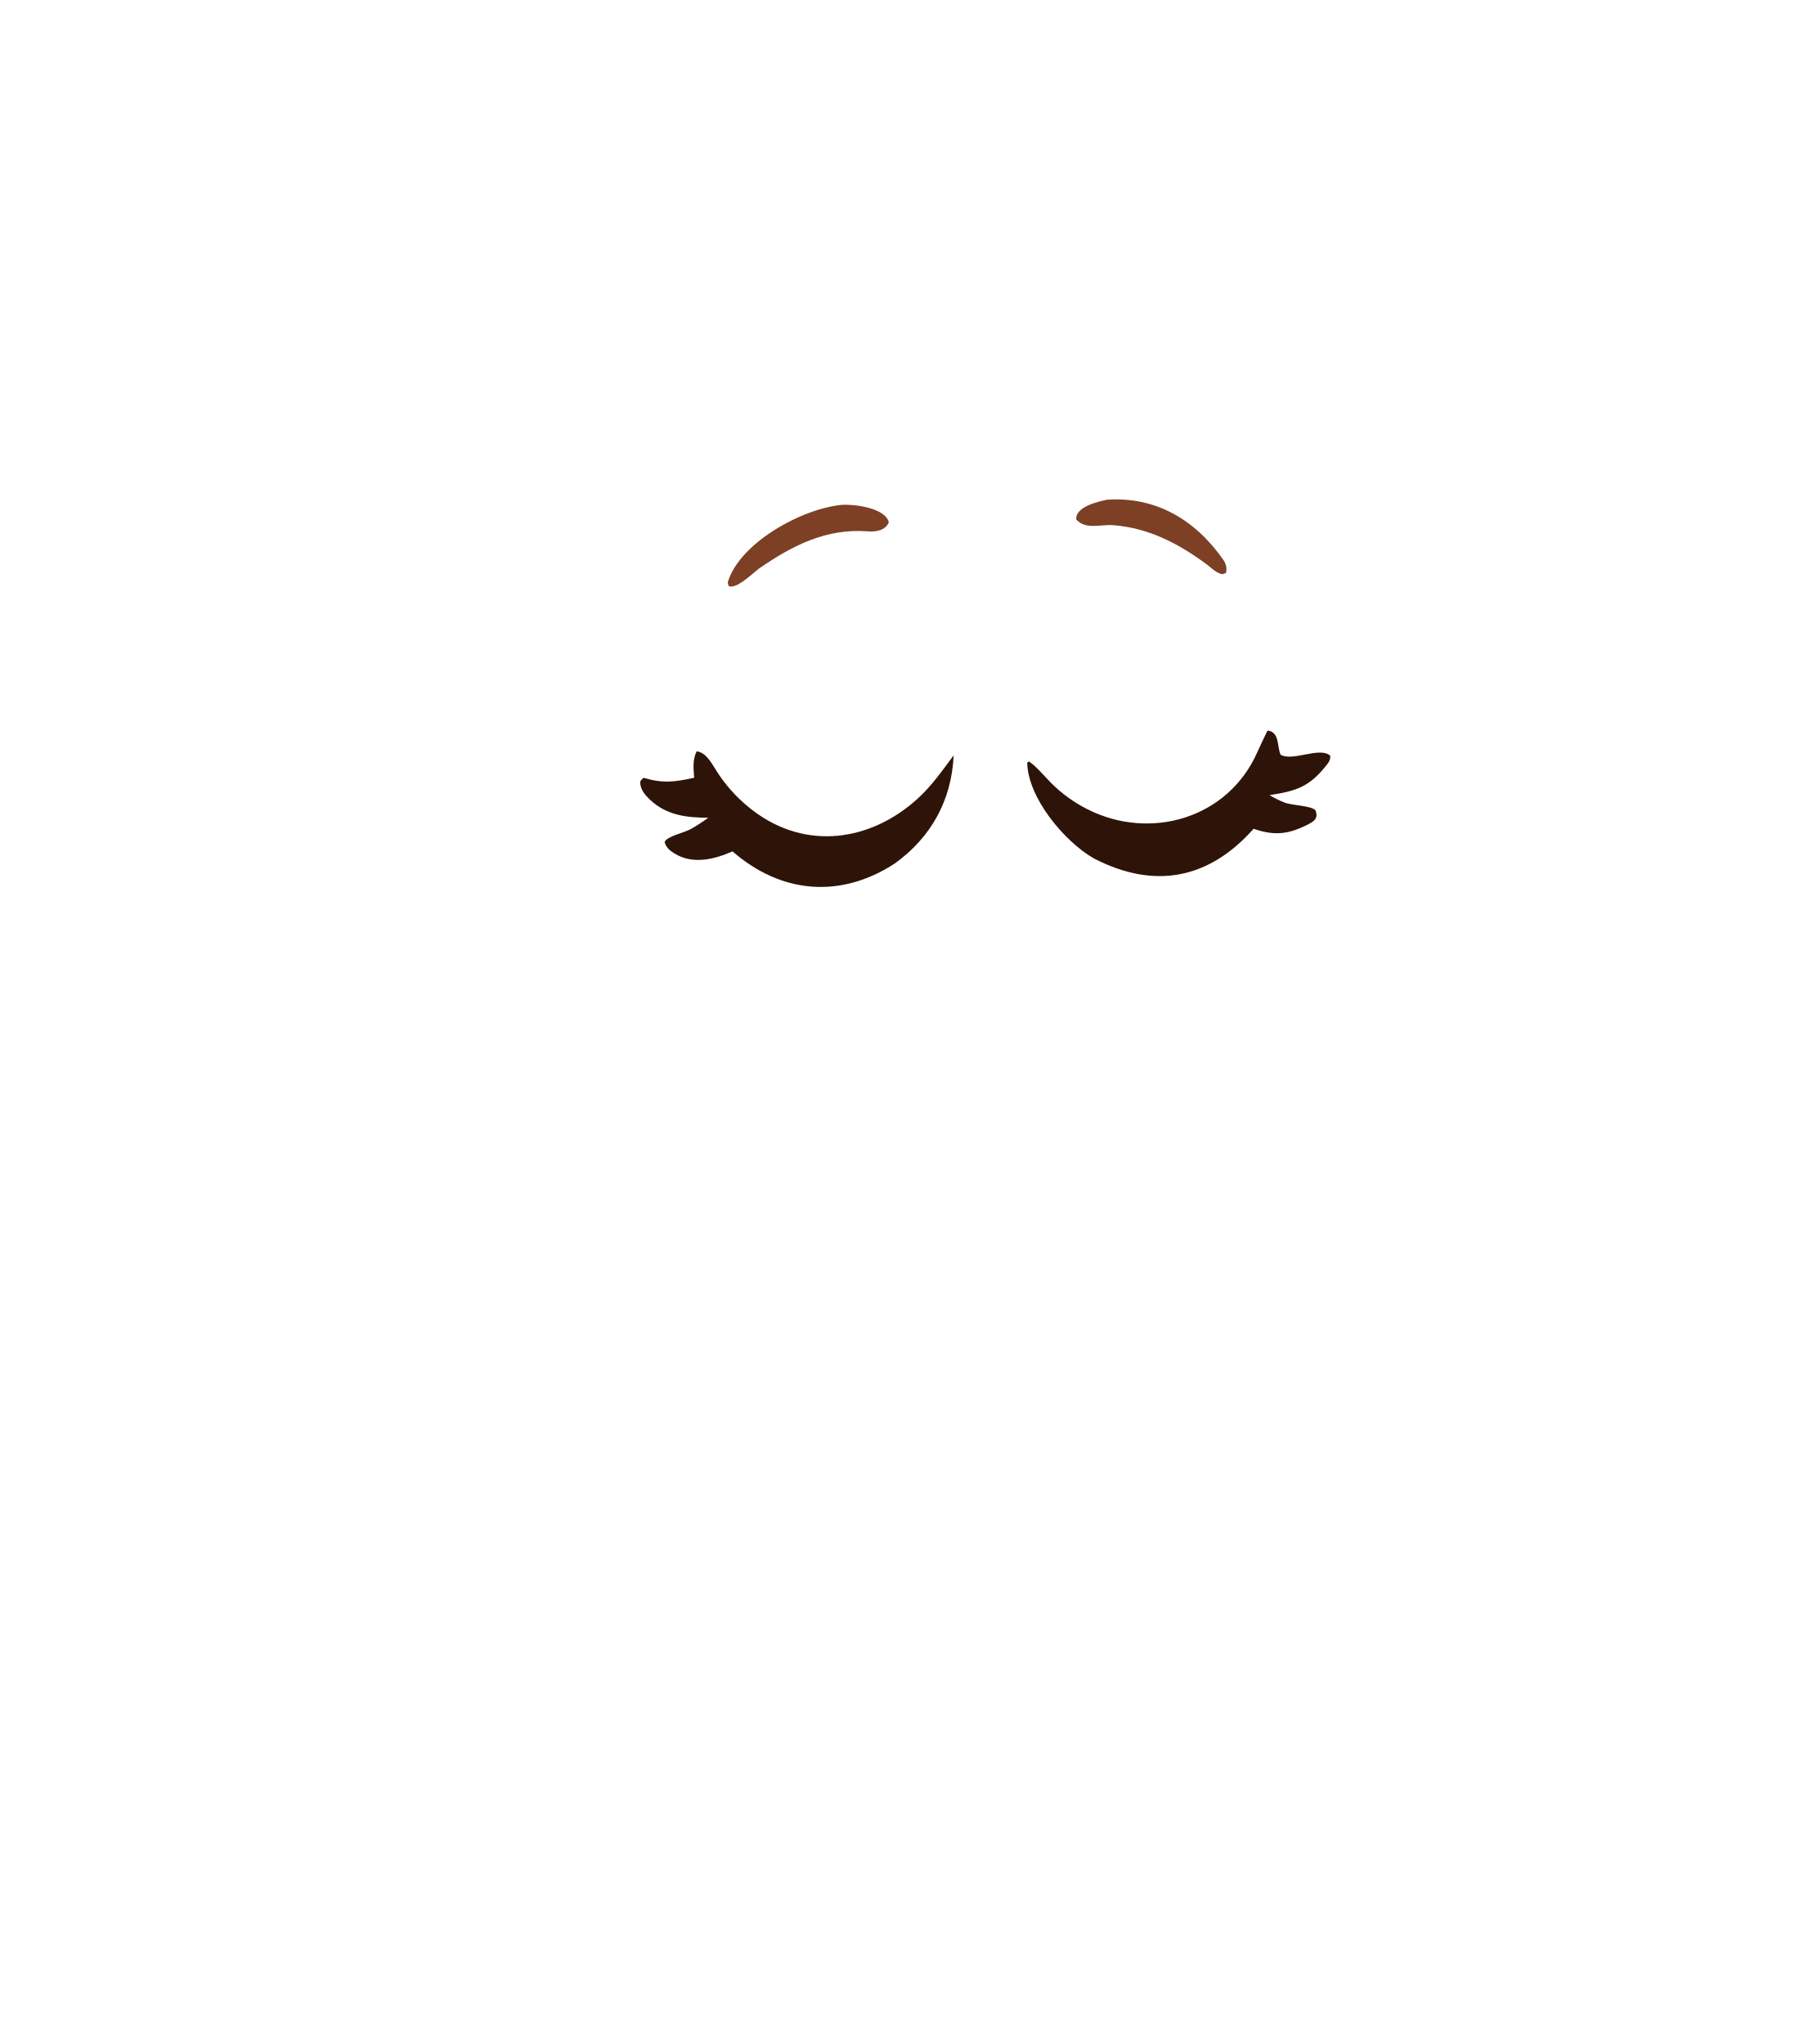
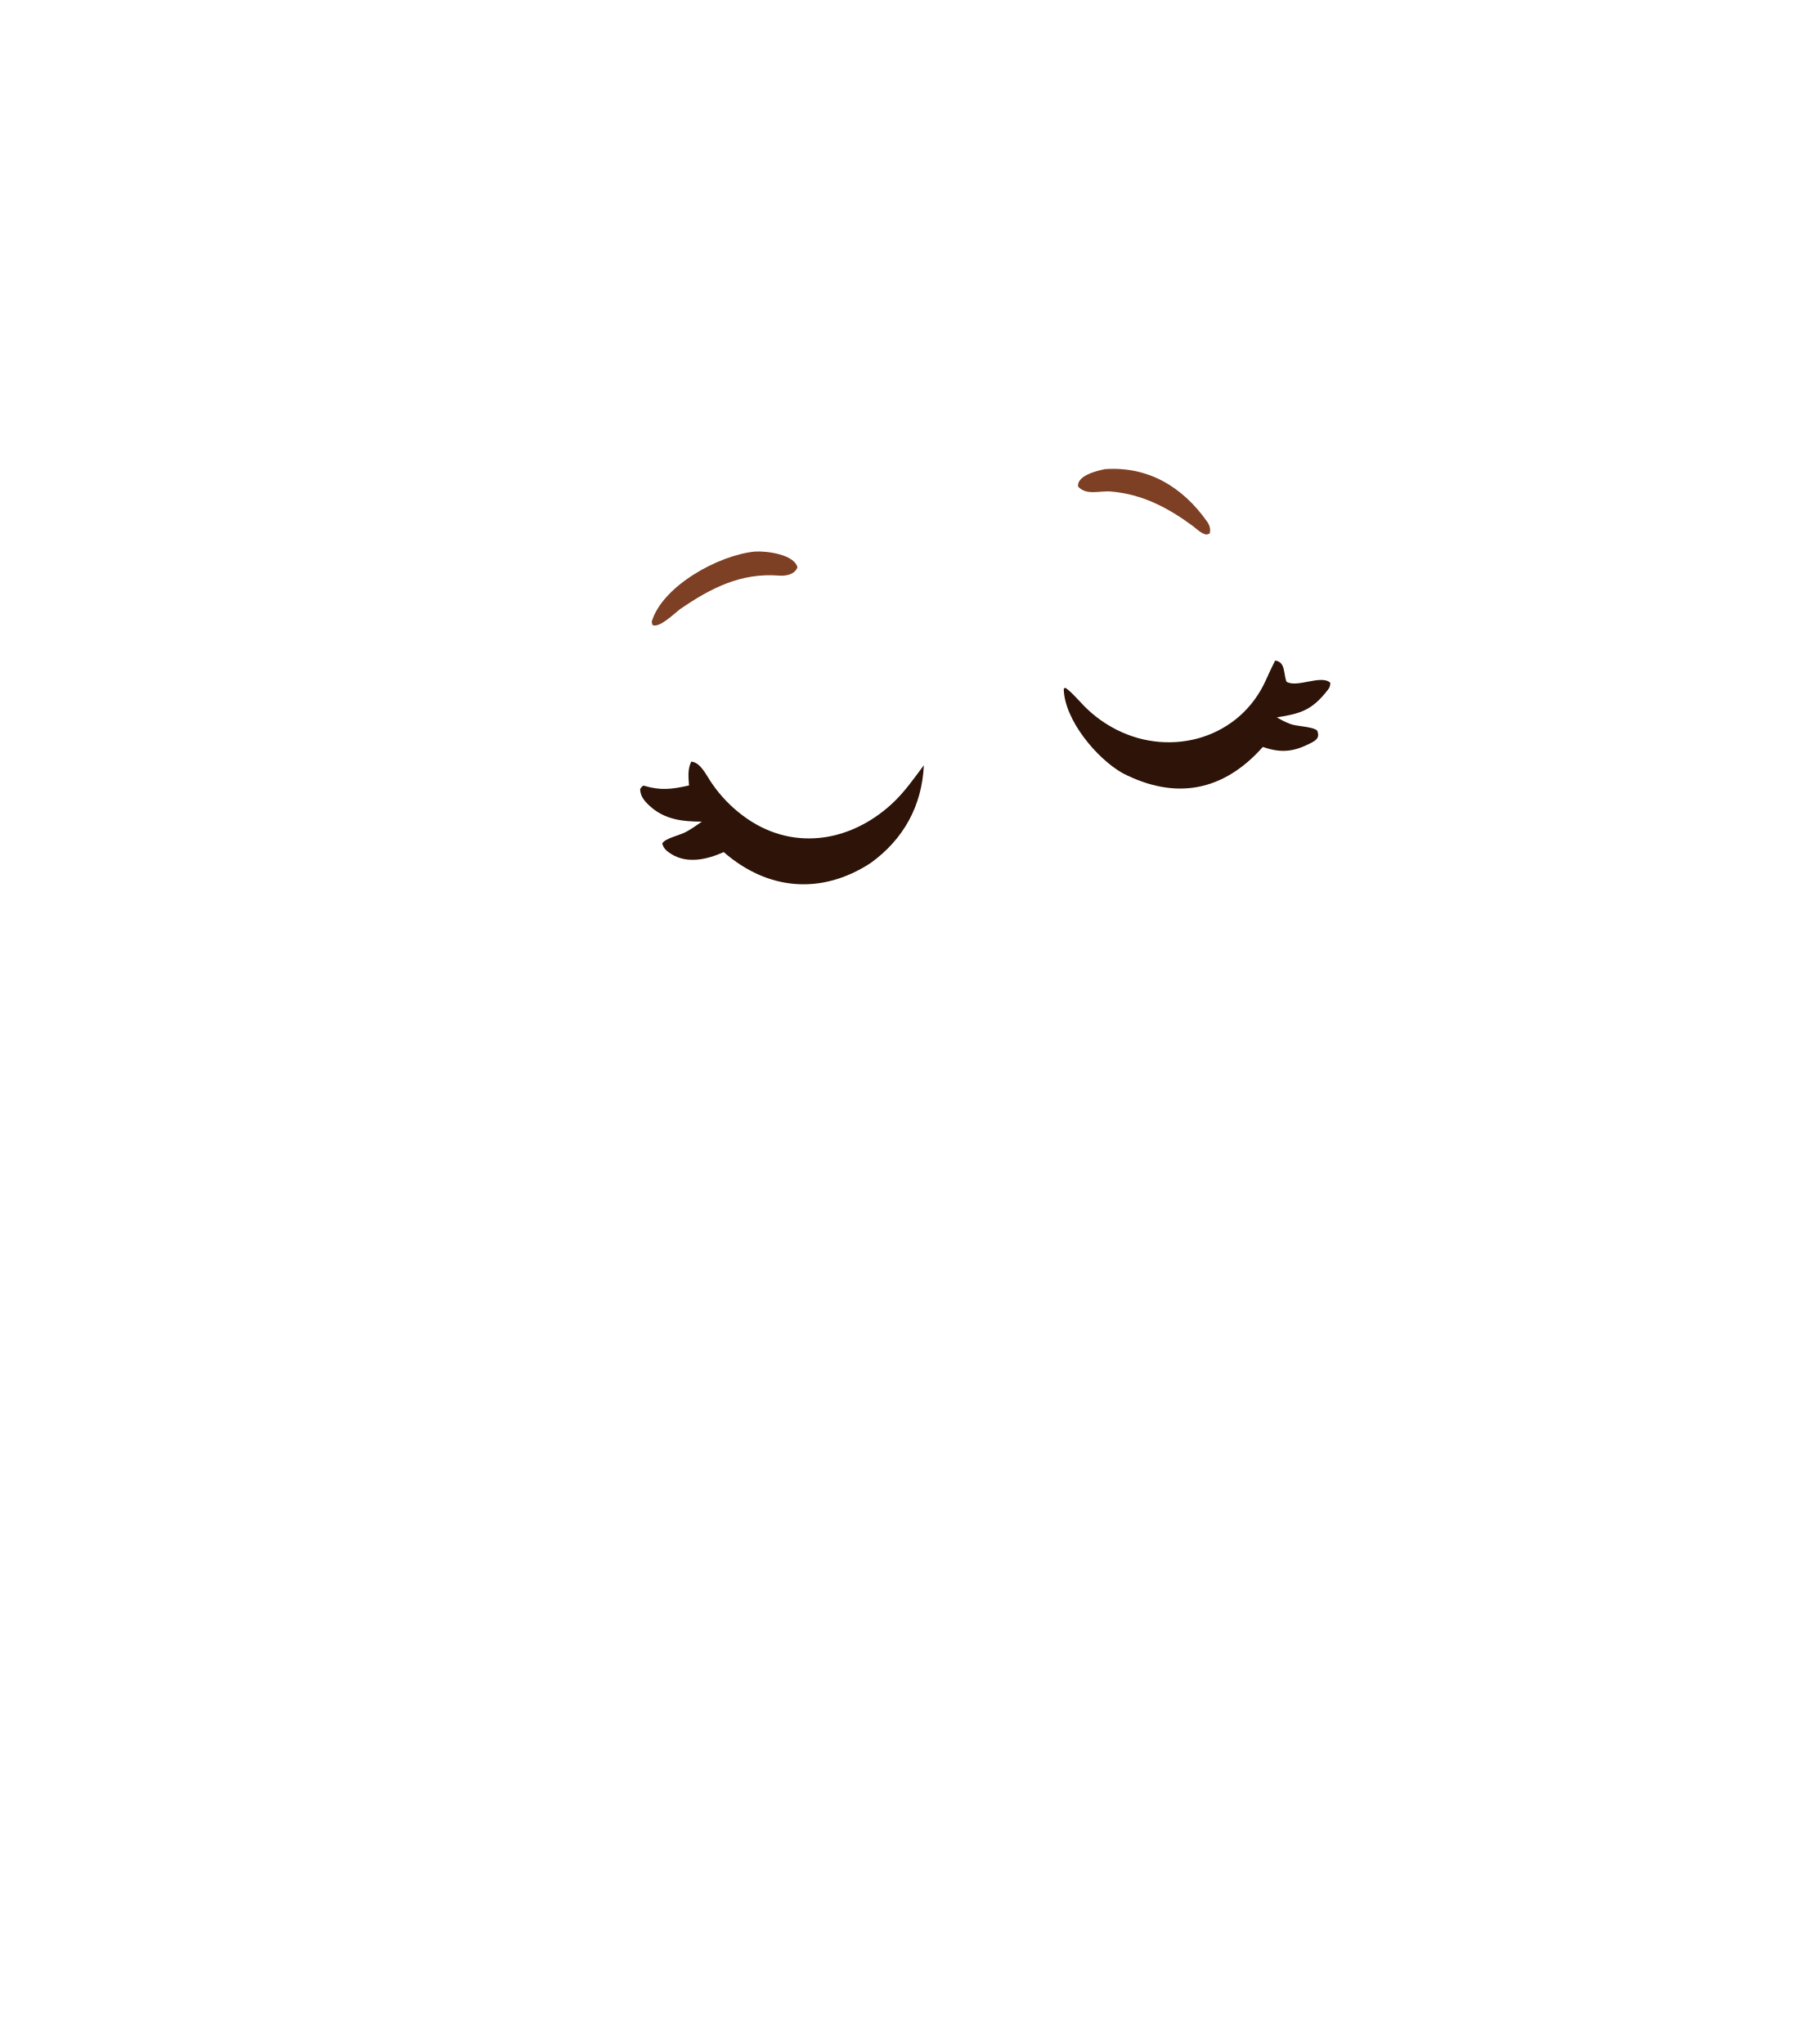
<svg xmlns="http://www.w3.org/2000/svg" width="1178" height="1335" viewBox="0 0 1178 1335" fill="none">
-   <path d="M454.875 490.737C461.765 491.314 465.845 500.814 469.821 506.506C475.915 515.375 483.404 523.191 492.018 529.644C526.144 555.44 568.297 549.798 599.314 521.53C608.548 513.12 615.272 503.293 622.74 493.367C621.376 522.731 608.021 546.86 584.327 563.953C548.703 587.163 510.011 583.656 478.312 556.058C466.65 561.261 452.438 564.786 440.601 557.535C437.564 555.677 434.796 553.495 433.99 549.871C435.622 546.156 446.932 543.861 451.281 541.389C455.433 539.021 458.676 536.85 462.529 534.075C448.637 534.075 435.333 532.588 424.571 522.429C420.811 518.878 418.105 515.58 418.012 510.528C418.6 509.716 419.706 507.838 420.77 508.149C433.123 511.779 440.725 510.707 453.274 507.969C452.861 501.734 452.19 496.379 454.875 490.737Z" fill="#2E1408" />
-   <path d="M827.696 477.16C835.546 477.975 833.862 487.18 836.165 492.859C843.984 497.699 861.936 487.307 868.681 493.639C868.722 495.849 868.144 497.255 866.822 498.96C855.047 514.156 846.546 516.557 828.987 519.344C832.654 521.447 834.957 522.651 838.851 524.195C843.695 526.12 855.976 526.094 858.992 529.22C861.192 534.931 857.722 536.699 852.681 539.168C840.318 545.233 831.393 545.683 818.586 541.307C789.241 574.384 753.617 581.033 714.202 560.62C694.939 549.554 671.193 521.004 670.77 498.156L671.813 497.295C675.645 499.462 682.483 507.416 686.108 511.11C693.142 518.203 701.271 524.11 710.195 528.597C751.014 549.186 801.75 534.782 821.013 491.311C823.1 486.601 825.413 481.786 827.696 477.16Z" fill="#2E1408" />
-   <path d="M549.901 329.716C558.215 329.245 577.964 331.732 580.392 341.083C578.408 346.366 572.005 347.463 567.088 347.073C539.696 344.896 517.799 356.047 495.499 371.416C491.15 374.793 480.408 385.311 475.719 382.689L475.213 380.377C482.774 354.61 523.686 332.102 549.901 329.716Z" fill="#7D4024" />
-   <path d="M722.735 326.406C754.568 324.161 780.37 339.348 798.693 365.467C800.614 368.198 801.378 371.116 800.511 374.277L798.249 375.016C794.623 374.485 791.256 371.22 788.302 368.844C769.762 355.122 750.499 344.941 727.155 343.024C718.634 342.325 709.069 346.211 702.8 339.305C702.035 331.168 716.424 327.742 722.735 326.406Z" fill="#7D4024" />
+   <path d="M451.371 497.423C457.605 497.946 461.297 506.542 464.896 511.693C470.411 519.719 477.187 526.792 484.983 532.631C515.865 555.975 554.01 550.87 582.079 525.289C590.435 517.678 596.519 508.785 603.277 499.803C602.043 526.375 589.958 548.211 568.516 563.679C536.279 584.682 501.265 581.509 472.579 556.534C462.026 561.243 449.165 564.432 438.453 557.871C435.705 556.189 433.2 554.215 432.471 550.935C433.948 547.574 444.183 545.497 448.118 543.26C451.876 541.117 454.811 539.152 458.297 536.641C445.725 536.641 433.687 535.296 423.947 526.102C420.545 522.889 418.096 519.904 418.012 515.333C418.544 514.598 419.545 512.899 420.507 513.18C431.686 516.465 438.566 515.495 449.922 513.017C449.548 507.375 448.941 502.528 451.371 497.423Z" fill="#2E1408" />
+   <path d="M493.148 360.236C500.672 359.81 518.544 362.06 520.74 370.522C518.946 375.303 513.151 376.296 508.701 375.942C483.913 373.973 464.098 384.064 443.918 397.971C439.983 401.028 430.262 410.546 426.019 408.173L425.561 406.081C432.403 382.763 469.426 362.395 493.148 360.236Z" fill="#7D4024" />
+   <path d="M832.635 431.444C839.539 432.161 838.058 440.256 840.084 445.251C846.96 449.508 862.749 440.368 868.681 445.938C868.717 447.881 868.208 449.117 867.046 450.617C856.69 463.981 849.213 466.094 833.77 468.544C836.995 470.394 839.021 471.453 842.446 472.811C846.706 474.504 857.507 474.481 860.16 477.231C862.095 482.253 859.042 483.809 854.609 485.98C843.736 491.314 835.887 491.71 824.622 487.861C798.814 516.952 767.483 522.8 732.818 504.847C715.876 495.114 694.992 470.004 694.619 449.91L695.537 449.152C698.907 451.058 704.921 458.054 708.109 461.303C714.296 467.542 721.445 472.736 729.293 476.683C765.194 494.79 809.815 482.123 826.757 443.89C828.592 439.748 830.627 435.513 832.635 431.444Z" fill="#2E1408" />
+   <path d="M721.484 306.406C749.481 304.431 772.174 317.789 788.289 340.76C789.979 343.162 790.651 345.728 789.888 348.509L787.898 349.158C784.71 348.691 781.748 345.82 779.15 343.73C762.844 331.662 745.902 322.708 725.372 321.022C717.878 320.407 709.466 323.824 703.952 317.751C703.279 310.594 715.934 307.581 721.484 306.406Z" fill="#7D4024" />
</svg>
